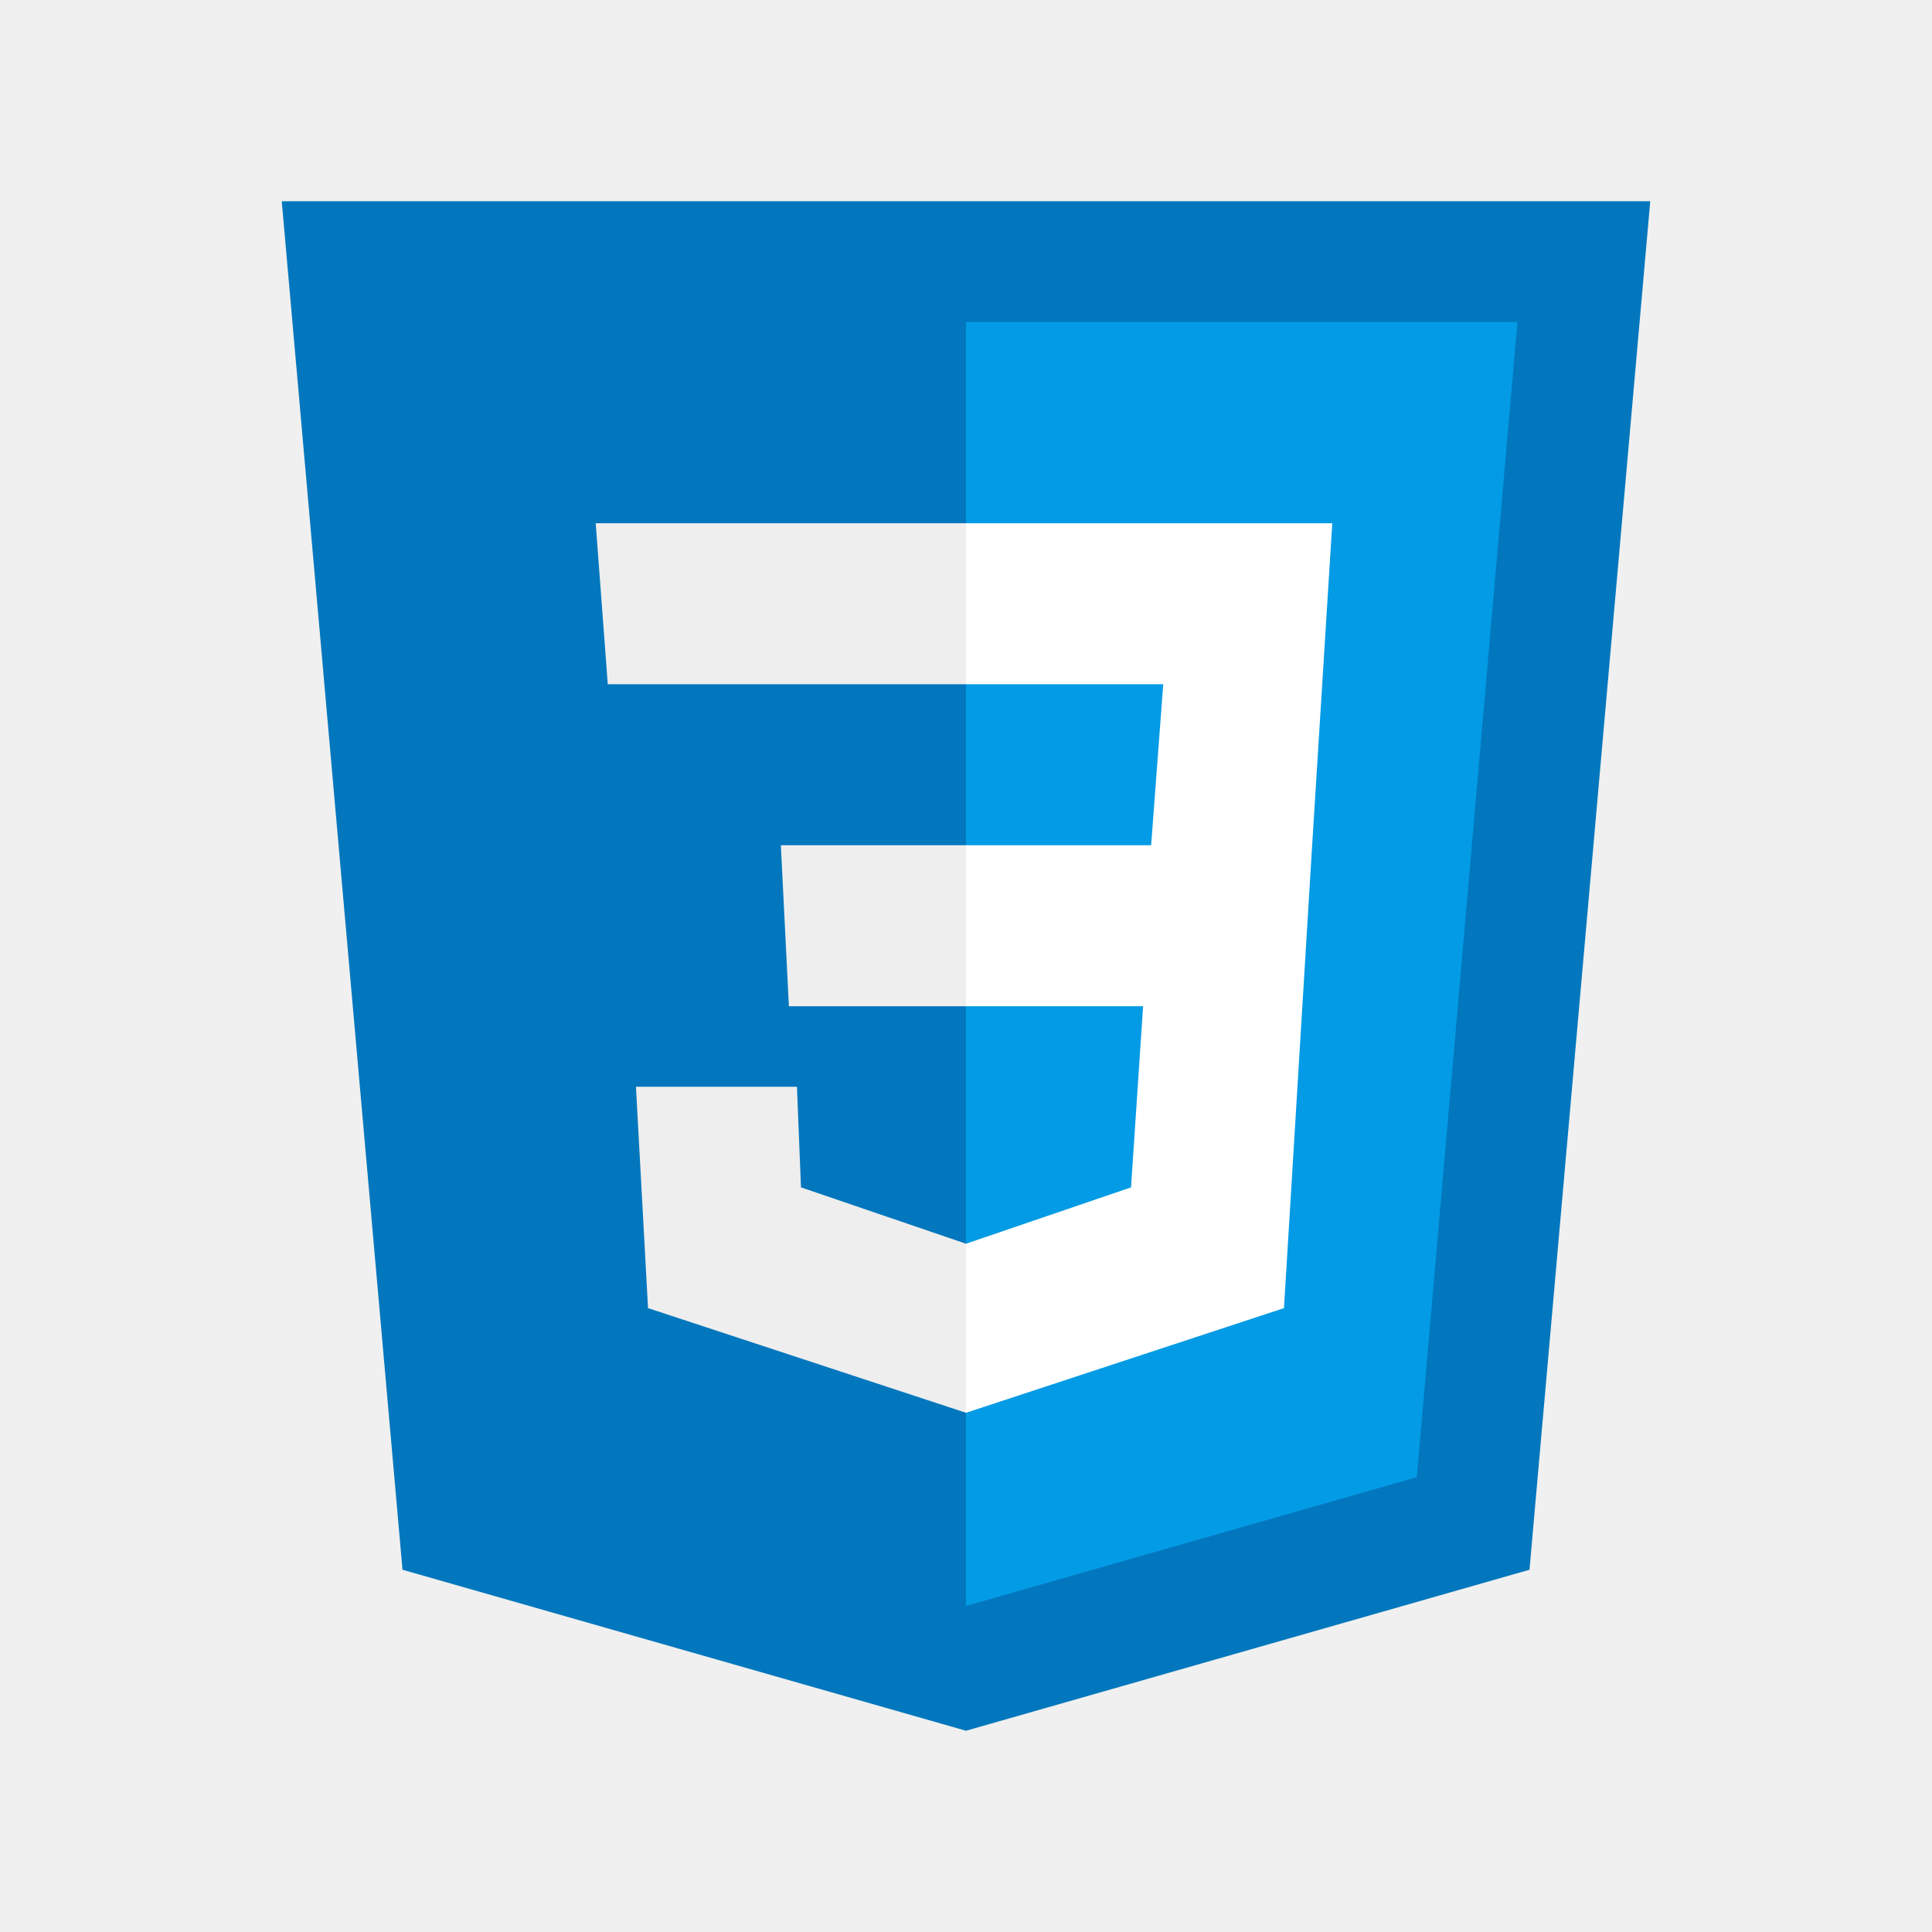
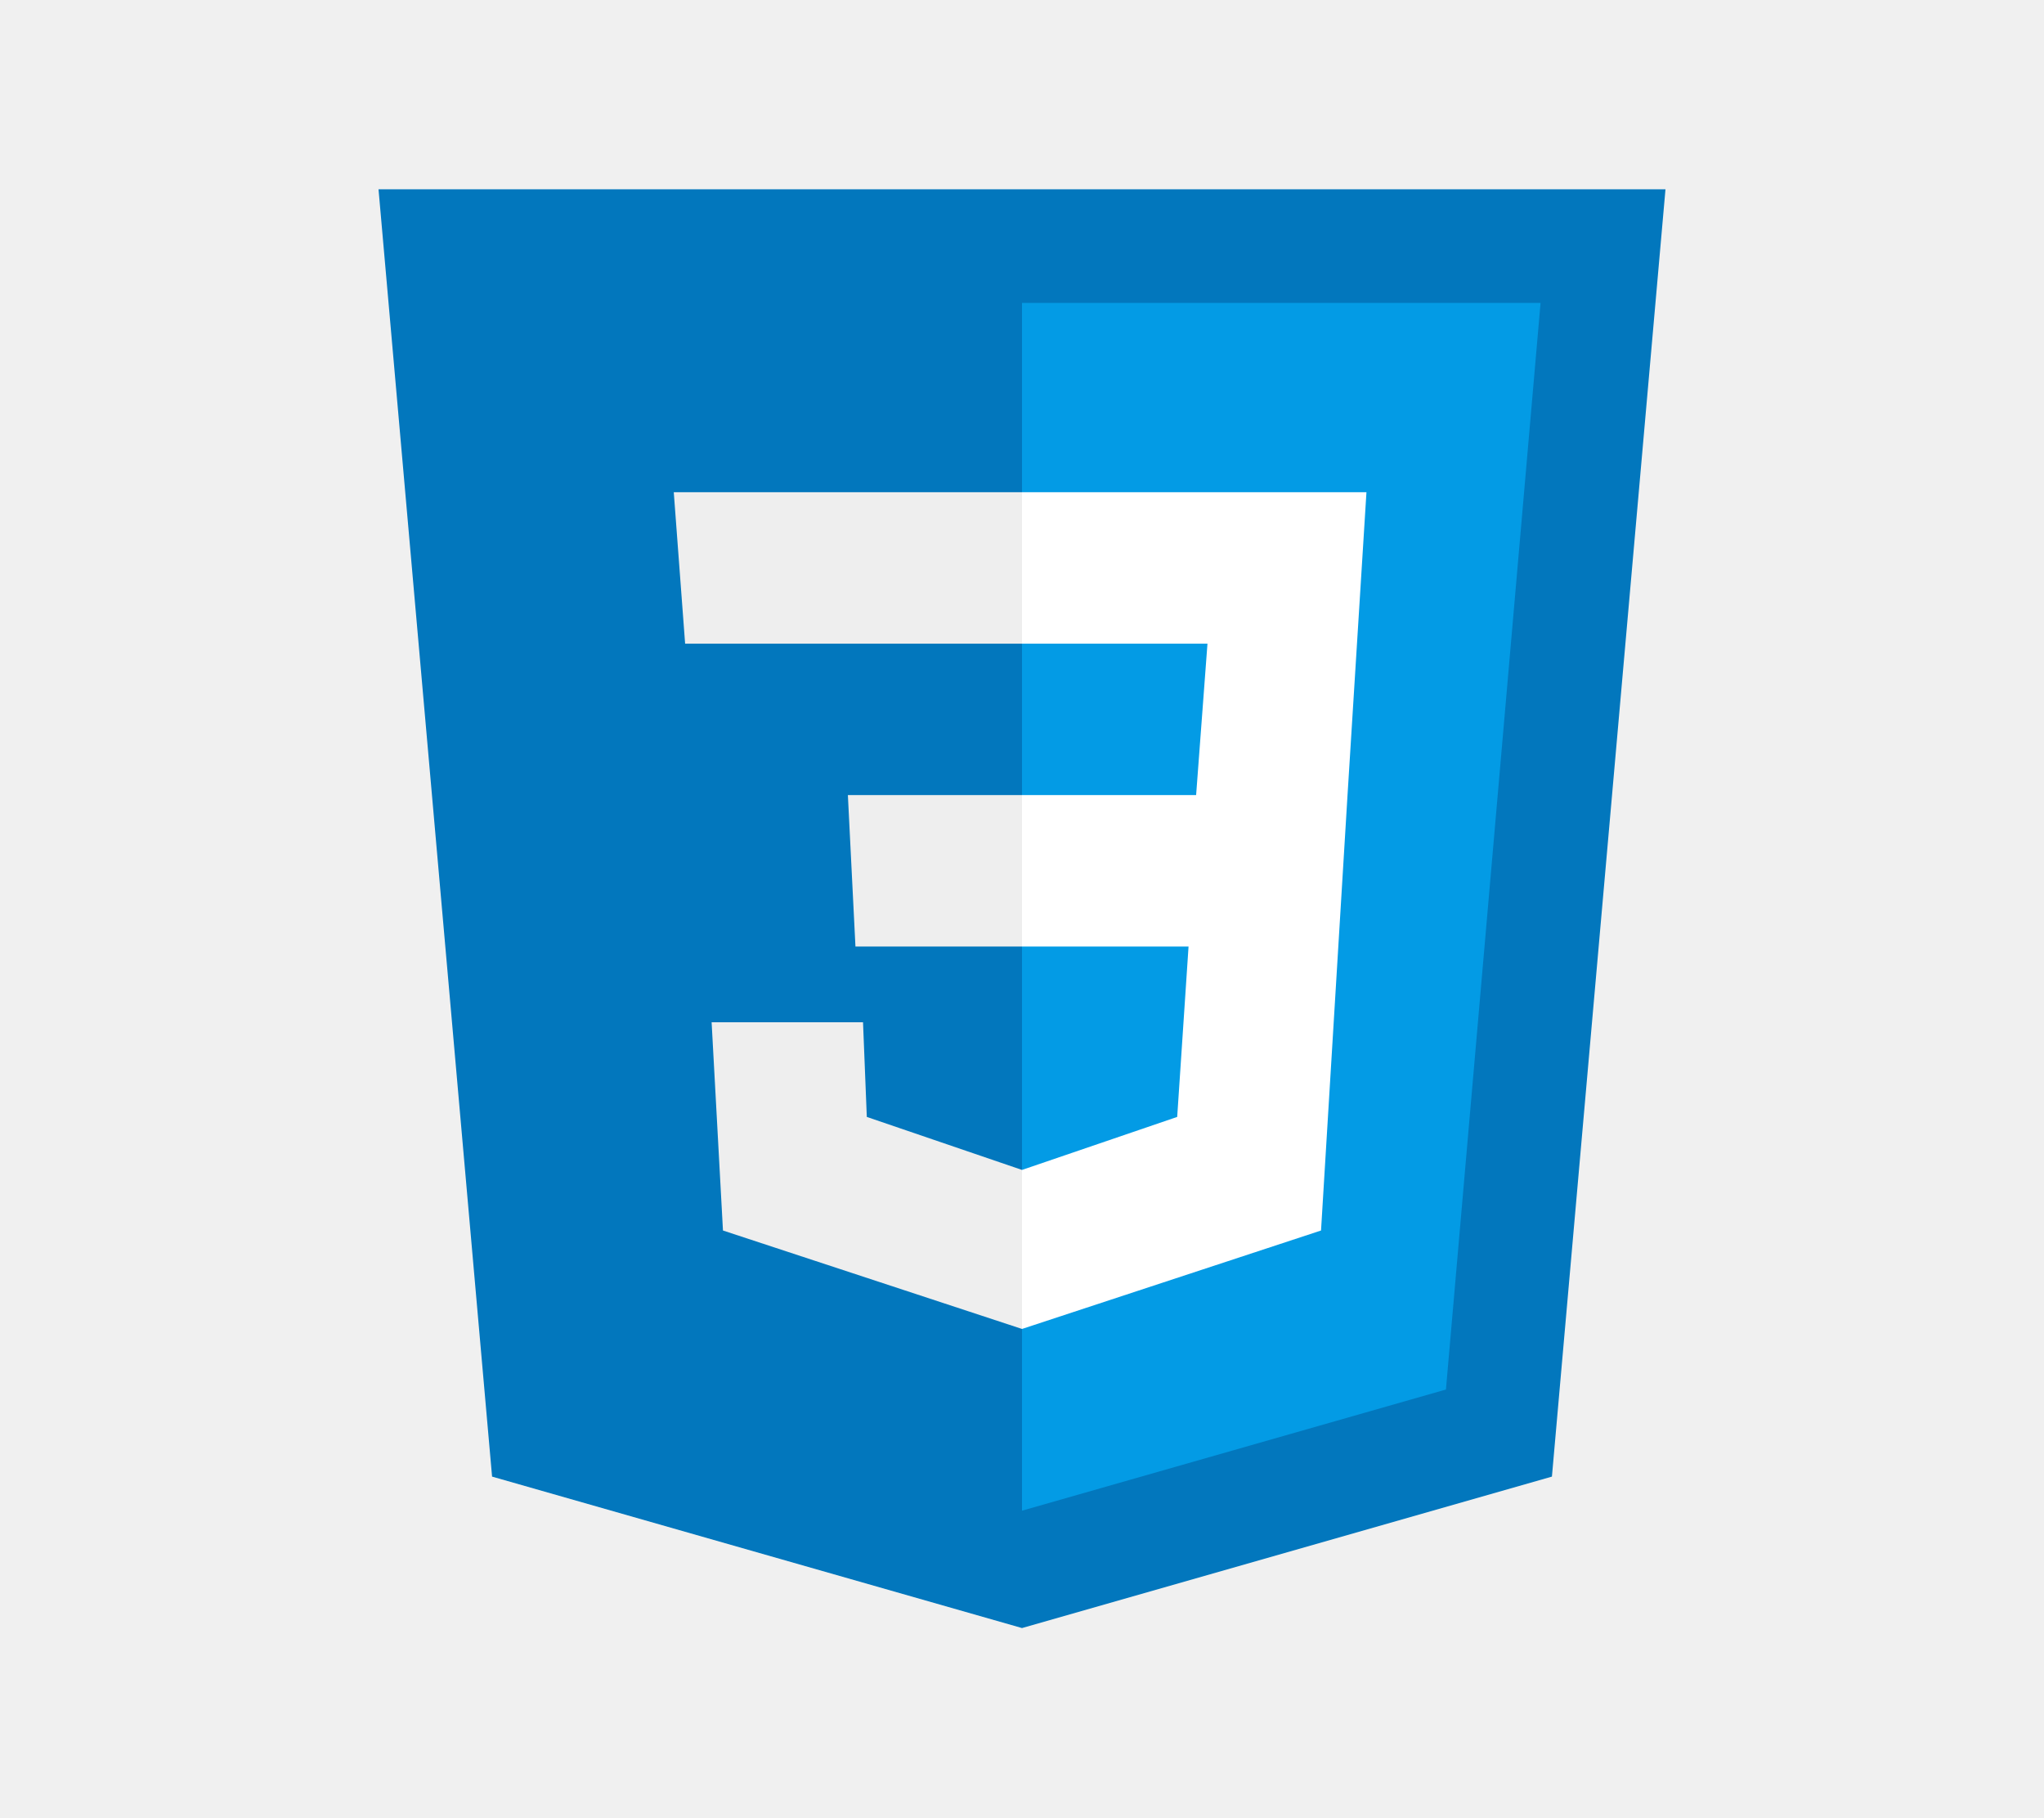
- <svg xmlns="http://www.w3.org/2000/svg" x="0px" y="0px" width="100" height="100" viewBox="0 0 48 48">
+ <svg xmlns="http://www.w3.org/2000/svg" x="0px" y="0px" width="27" height="24" viewBox="0 0 48 48">
  <path fill="#0277BD" d="M41,5H7l3,34l14,4l14-4L41,5L41,5z" />
  <path fill="#039BE5" d="M24 8L24 39.9 35.2 36.7 37.7 8z" />
  <path fill="#FFF" d="M33.1 13L24 13 24 17 28.9 17 28.6 21 24 21 24 25 28.4 25 28.1 29.5 24 30.9 24 35.1 31.9 32.5 32.6 21 32.6 21z" />
  <path fill="#EEE" d="M24,13v4h-8.9l-0.3-4H24z M19.4,21l0.2,4H24v-4H19.4z M19.8,27h-4l0.3,5.5l7.9,2.6v-4.2l-4.1-1.4L19.8,27z" />
</svg>
